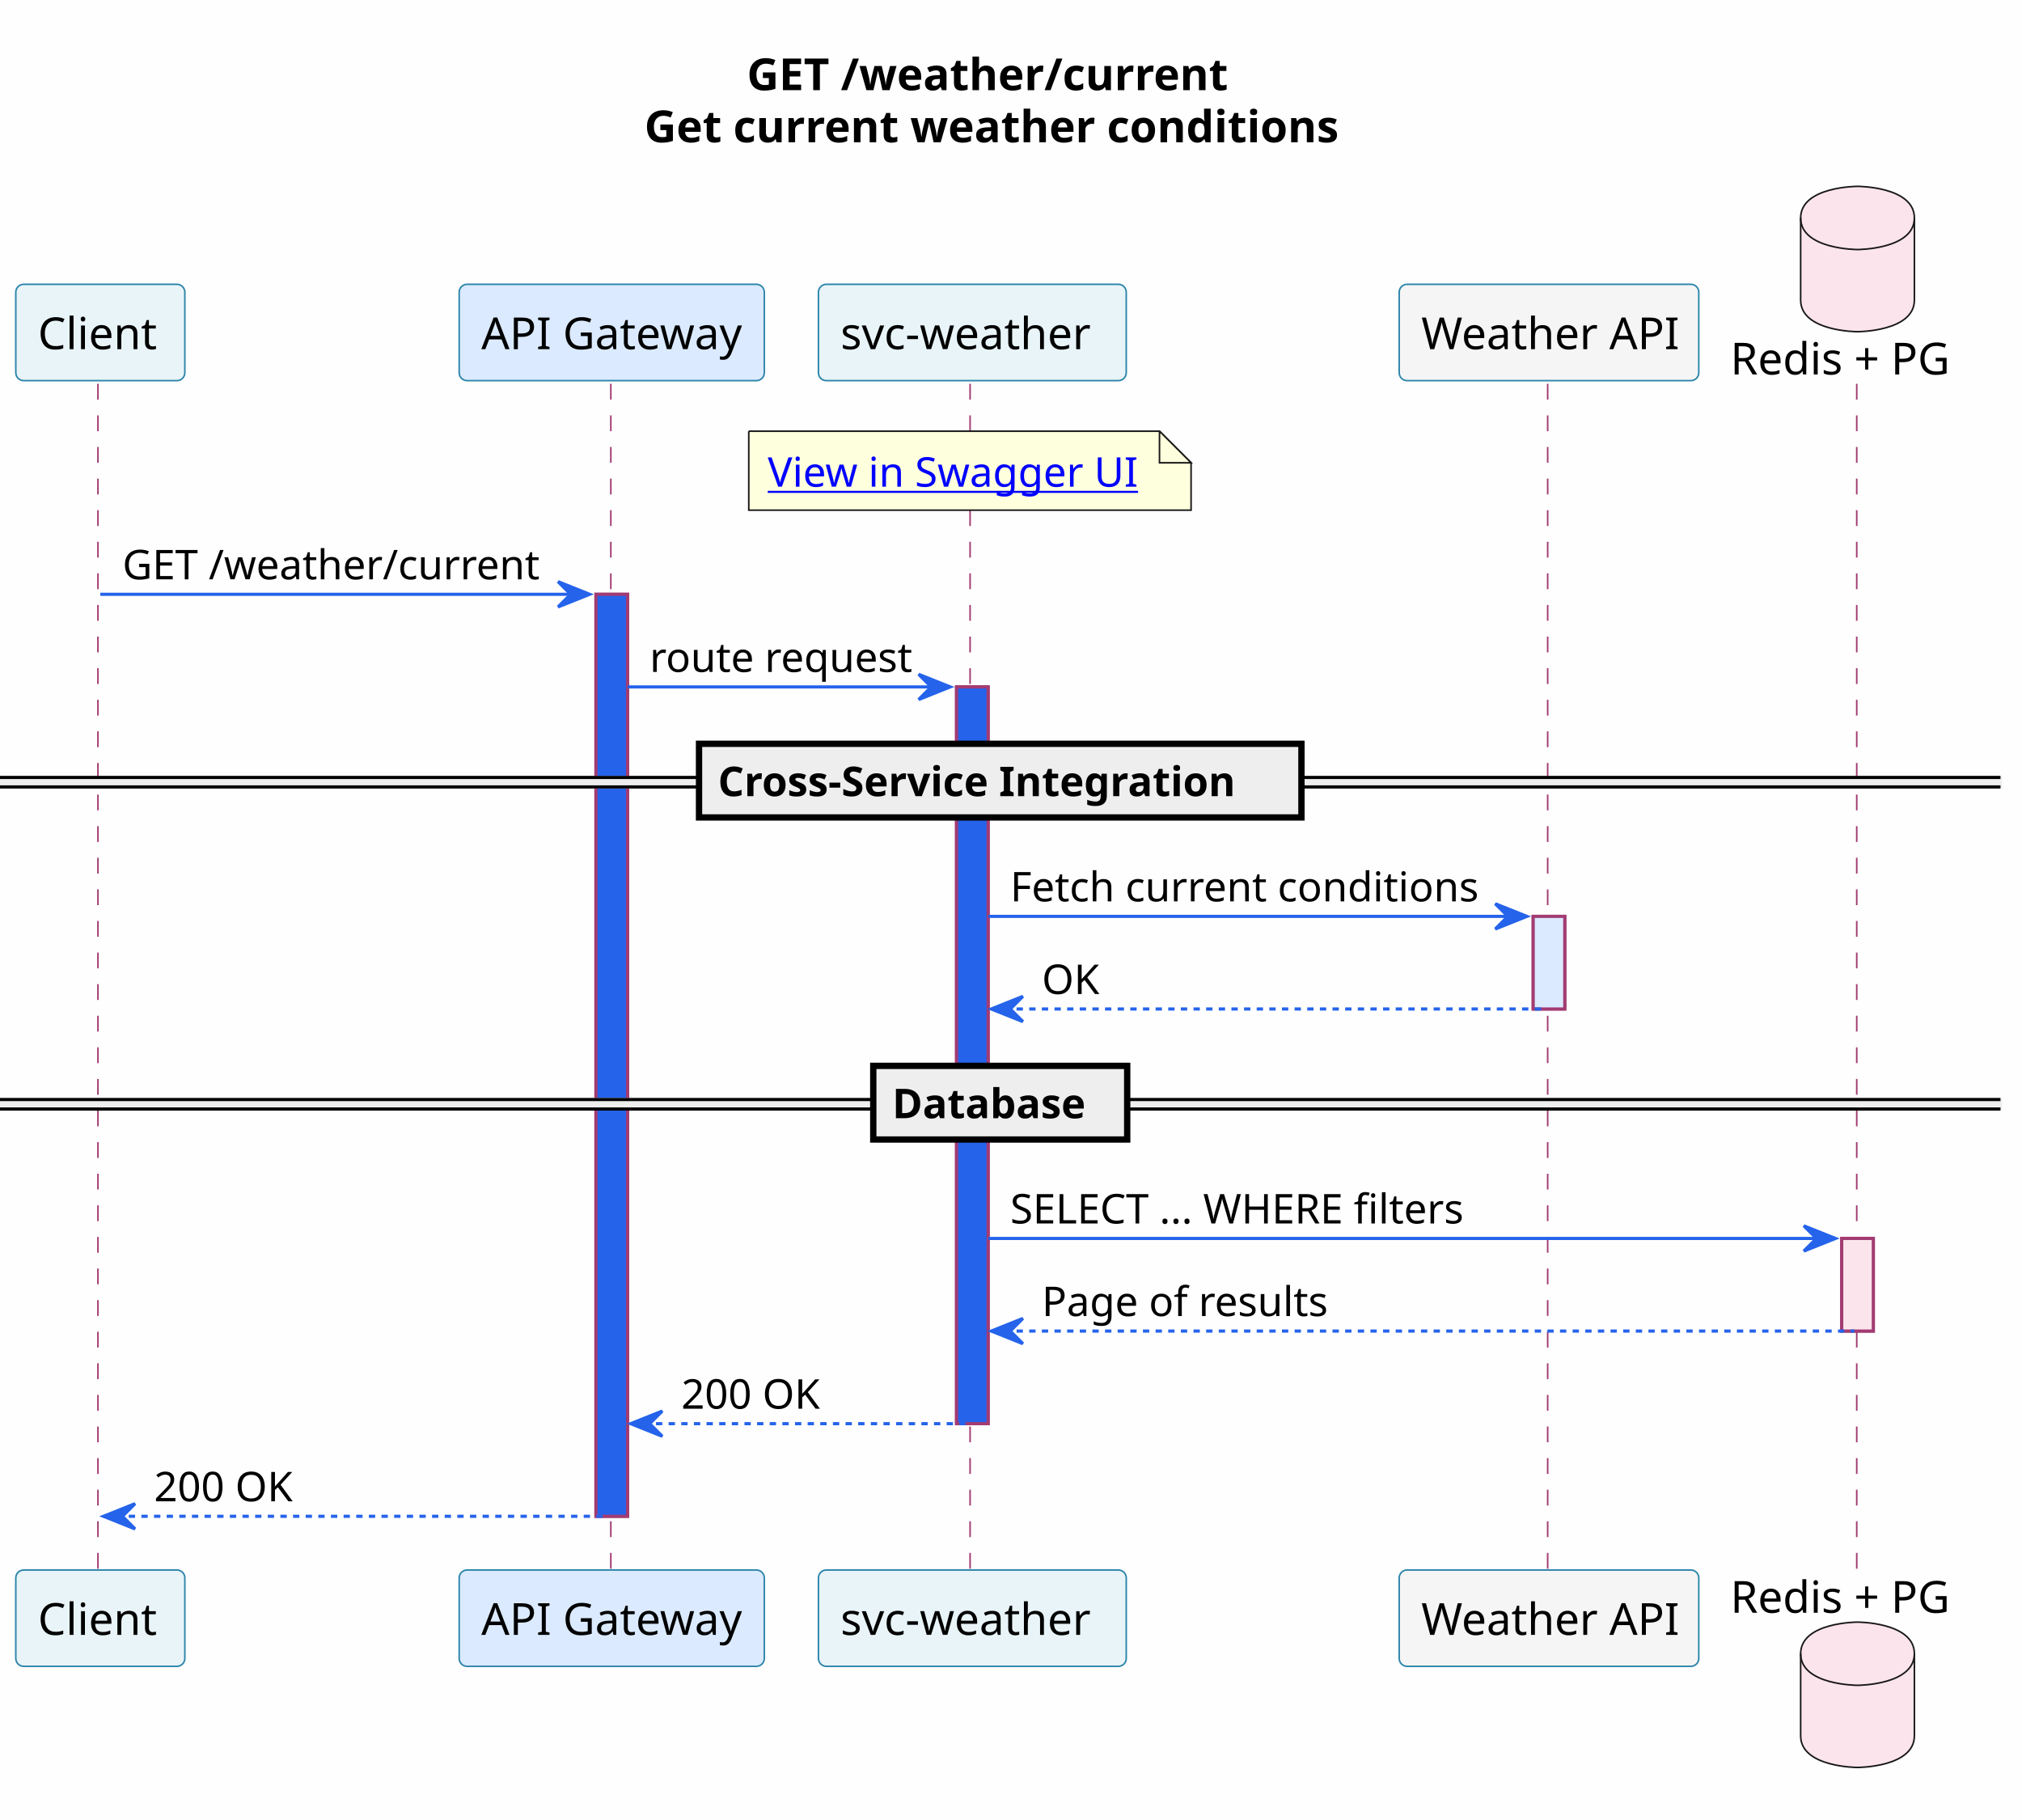
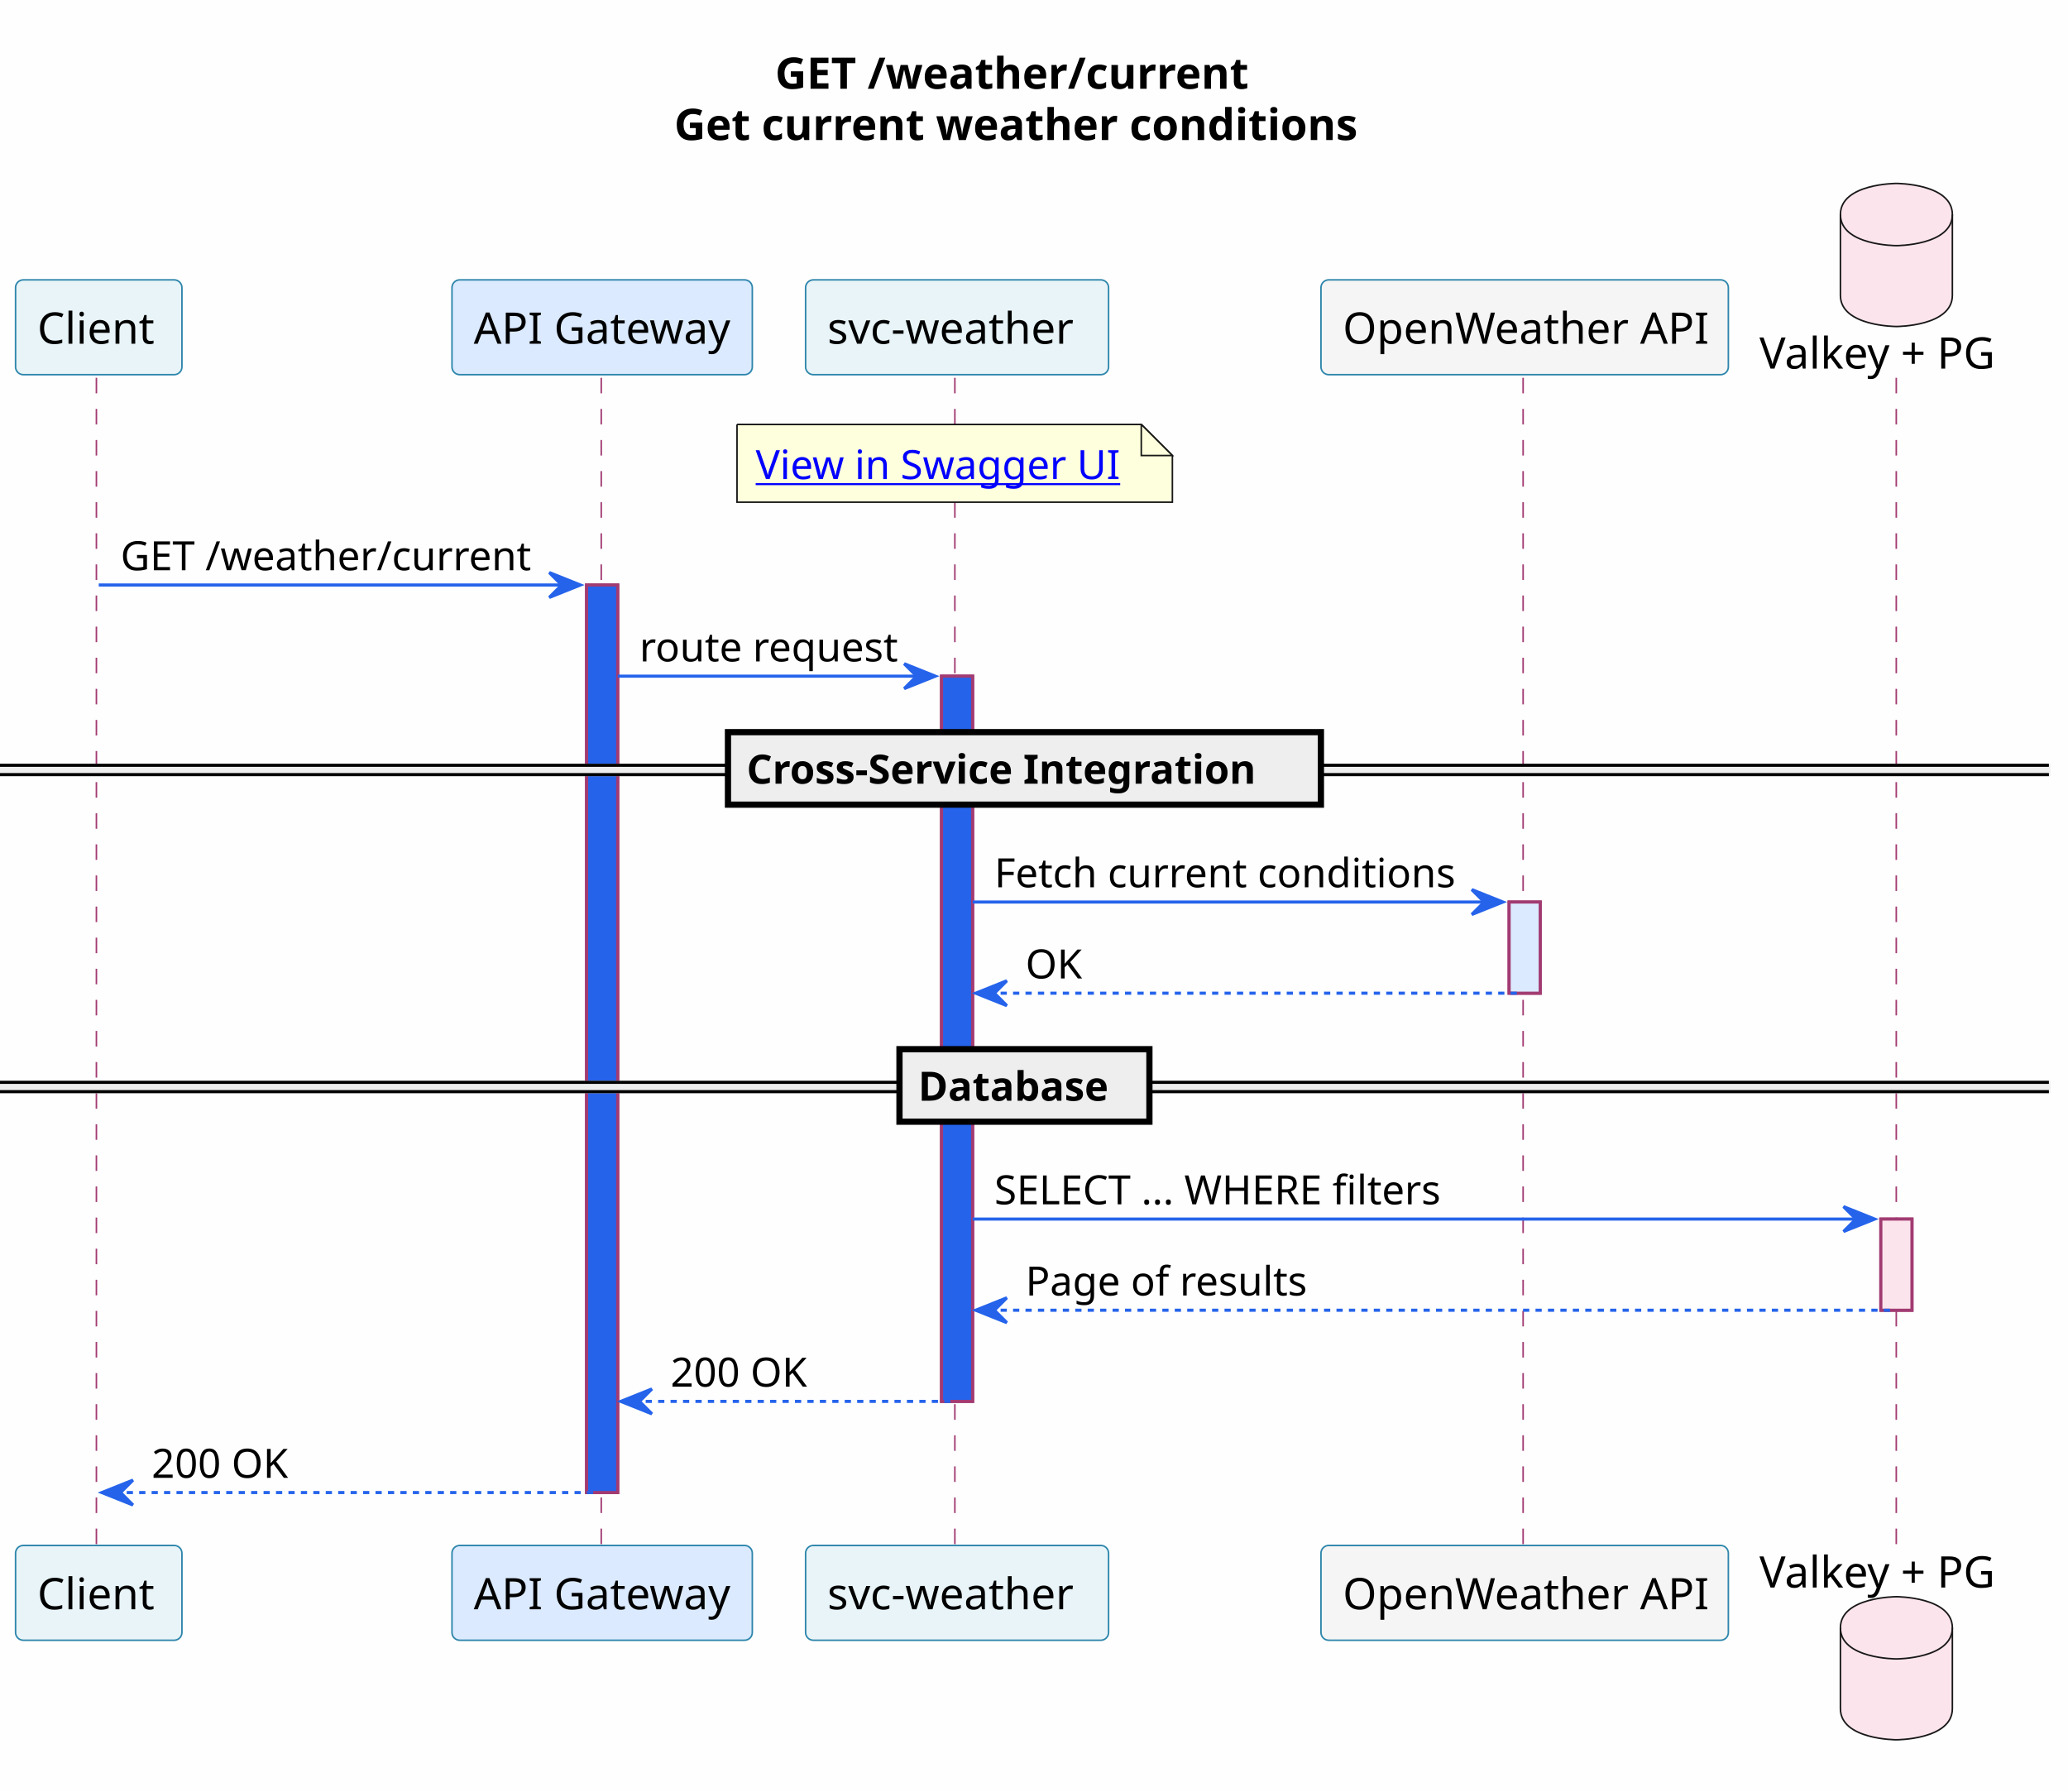
- <svg xmlns="http://www.w3.org/2000/svg" xmlns:xlink="http://www.w3.org/1999/xlink" contentStyleType="text/css" data-diagram-type="SEQUENCE" height="576px" preserveAspectRatio="none" style="width:640px;height:576px;background:#FEFEFE;" version="1.1" viewBox="0 0 640 576" width="640px" zoomAndPan="magnify">
+ <svg xmlns="http://www.w3.org/2000/svg" xmlns:xlink="http://www.w3.org/1999/xlink" contentStyleType="text/css" data-diagram-type="SEQUENCE" height="576px" preserveAspectRatio="none" style="width:665px;height:576px;background:#FEFEFE;" version="1.1" viewBox="0 0 665 576" width="665px" zoomAndPan="magnify">
  <defs />
  <g>
-     <rect fill="#FEFEFE" height="576" style="stroke:none;stroke-width:1;" width="640" x="0" y="0" />
-     <text fill="#000000" font-family="Segoe UI" font-size="14" font-weight="bold" lengthAdjust="spacing" textLength="159.346" x="236.419" y="28.535">GET /weather/current</text>
-     <text fill="#000000" font-family="Segoe UI" font-size="14" font-weight="bold" lengthAdjust="spacing" textLength="224.246" x="203.969" y="45.023">Get current weather conditions</text>
+     <rect fill="#FEFEFE" height="576" style="stroke:none;stroke-width:1;" width="665" x="0" y="0" />
+     <text fill="#000000" font-family="Segoe UI" font-size="14" font-weight="bold" lengthAdjust="spacing" textLength="159.346" x="249.254" y="28.535">GET /weather/current</text>
+     <text fill="#000000" font-family="Segoe UI" font-size="14" font-weight="bold" lengthAdjust="spacing" textLength="224.246" x="216.804" y="45.023">Get current weather conditions</text>
    <g>
      <rect fill="#2563EB" height="291.795" style="stroke:#A23B72;stroke-width:1;" width="10" x="188.63" y="188.086" />
    </g>
    <g>
      <rect fill="#2563EB" height="233.174" style="stroke:#A23B72;stroke-width:1;" width="10" x="302.765" y="217.397" />
    </g>
    <g>
      <rect fill="#DBEAFE" height="29.311" style="stroke:#A23B72;stroke-width:1;" width="10" x="485.283" y="290.018" />
    </g>
    <g>
-       <rect fill="#FCE4EC" height="29.311" style="stroke:#A23B72;stroke-width:1;" width="10" x="582.939" y="391.949" />
+       <rect fill="#FCE4EC" height="29.311" style="stroke:#A23B72;stroke-width:1;" width="10" x="604.817" y="391.949" />
    </g>
    <g>
      <rect fill="#000000" fill-opacity="0" height="376.416" width="8" x="27.752" y="121.465" />
      <line style="stroke:#A23B72;stroke-width:0.5;stroke-dasharray:5,5;" x1="31" x2="31" y1="121.465" y2="497.881" />
    </g>
    <g>
      <rect fill="#000000" fill-opacity="0" height="376.416" width="8" x="189.63" y="121.465" />
      <line style="stroke:#A23B72;stroke-width:0.5;stroke-dasharray:5,5;" x1="193.341" x2="193.341" y1="121.465" y2="497.881" />
    </g>
    <g>
      <rect fill="#000000" fill-opacity="0" height="376.416" width="8" x="303.765" y="121.465" />
      <line style="stroke:#A23B72;stroke-width:0.5;stroke-dasharray:5,5;" x1="307.052" x2="307.052" y1="121.465" y2="497.881" />
    </g>
    <g>
      <rect fill="#000000" fill-opacity="0" height="376.416" width="8" x="486.283" y="121.465" />
-       <line style="stroke:#A23B72;stroke-width:0.5;stroke-dasharray:5,5;" x1="489.872" x2="489.872" y1="121.465" y2="497.881" />
+       <line style="stroke:#A23B72;stroke-width:0.5;stroke-dasharray:5,5;" x1="489.784" x2="489.784" y1="121.465" y2="497.881" />
    </g>
    <g>
-       <rect fill="#000000" fill-opacity="0" height="376.416" width="8" x="583.939" y="121.465" />
-       <line style="stroke:#A23B72;stroke-width:0.5;stroke-dasharray:5,5;" x1="587.693" x2="587.693" y1="121.465" y2="497.881" />
+       <rect fill="#000000" fill-opacity="0" height="376.416" width="8" x="605.817" y="121.465" />
+       <line style="stroke:#A23B72;stroke-width:0.5;stroke-dasharray:5,5;" x1="609.781" x2="609.781" y1="121.465" y2="497.881" />
    </g>
    <g class="participant participant-head" data-participant="Client">
      <rect fill="#E8F4F8" height="30.488" rx="2.5" ry="2.5" style="stroke:#2E86AB;stroke-width:0.5;" width="53.505" x="5" y="89.977" />
      <text fill="#000000" font-family="Segoe UI" font-size="14" lengthAdjust="spacing" textLength="39.505" x="12" y="110.512">Client</text>
    </g>
    <g class="participant participant-tail" data-participant="Client">
      <rect fill="#E8F4F8" height="30.488" rx="2.5" ry="2.5" style="stroke:#2E86AB;stroke-width:0.5;" width="53.505" x="5" y="496.881" />
      <text fill="#000000" font-family="Segoe UI" font-size="14" lengthAdjust="spacing" textLength="39.505" x="12" y="517.416">Client</text>
    </g>
    <g class="participant participant-head" data-participant="GW">
      <rect fill="#DBEAFE" height="30.488" rx="2.5" ry="2.5" style="stroke:#2E86AB;stroke-width:0.5;" width="96.578" x="145.341" y="89.977" />
      <text fill="#000000" font-family="Segoe UI" font-size="14" lengthAdjust="spacing" textLength="82.578" x="152.341" y="110.512">API Gateway</text>
    </g>
    <g class="participant participant-tail" data-participant="GW">
      <rect fill="#DBEAFE" height="30.488" rx="2.5" ry="2.5" style="stroke:#2E86AB;stroke-width:0.5;" width="96.578" x="145.341" y="496.881" />
      <text fill="#000000" font-family="Segoe UI" font-size="14" lengthAdjust="spacing" textLength="82.578" x="152.341" y="517.416">API Gateway</text>
    </g>
    <g class="participant participant-head" data-participant="Svc">
      <a href="/microservices/svc-weather/" target="_top" title="/microservices/svc-weather/" xlink:actuate="onRequest" xlink:href="/microservices/svc-weather/" xlink:show="new" xlink:title="/microservices/svc-weather/" xlink:type="simple">
        <rect fill="#E8F4F8" height="30.488" rx="2.5" ry="2.5" style="stroke:#2E86AB;stroke-width:0.5;" width="97.426" x="259.052" y="89.977" />
        <text fill="#000000" font-family="Segoe UI" font-size="14" lengthAdjust="spacing" textLength="83.426" x="266.052" y="110.512">svc-weather</text>
      </a>
    </g>
    <g class="participant participant-tail" data-participant="Svc">
      <a href="/microservices/svc-weather/" target="_top" title="/microservices/svc-weather/" xlink:actuate="onRequest" xlink:href="/microservices/svc-weather/" xlink:show="new" xlink:title="/microservices/svc-weather/" xlink:type="simple">
        <rect fill="#E8F4F8" height="30.488" rx="2.5" ry="2.5" style="stroke:#2E86AB;stroke-width:0.5;" width="97.426" x="259.052" y="496.881" />
        <text fill="#000000" font-family="Segoe UI" font-size="14" lengthAdjust="spacing" textLength="83.426" x="266.052" y="517.416">svc-weather</text>
      </a>
    </g>
    <g class="participant participant-head" data-participant="ExtWx">
-       <rect fill="#F5F5F5" height="30.488" rx="2.5" ry="2.5" style="stroke:#2E86AB;stroke-width:0.5;" width="94.821" x="442.872" y="89.977" />
-       <text fill="#000000" font-family="Segoe UI" font-size="14" lengthAdjust="spacing" textLength="80.821" x="449.872" y="110.512">Weather API</text>
+       <rect fill="#F5F5F5" height="30.488" rx="2.5" ry="2.5" style="stroke:#2E86AB;stroke-width:0.5;" width="130.997" x="424.784" y="89.977" />
+       <text fill="#000000" font-family="Segoe UI" font-size="14" lengthAdjust="spacing" textLength="116.997" x="431.784" y="110.512">OpenWeather API</text>
    </g>
    <g class="participant participant-tail" data-participant="ExtWx">
-       <rect fill="#F5F5F5" height="30.488" rx="2.5" ry="2.5" style="stroke:#2E86AB;stroke-width:0.5;" width="94.821" x="442.872" y="496.881" />
-       <text fill="#000000" font-family="Segoe UI" font-size="14" lengthAdjust="spacing" textLength="80.821" x="449.872" y="517.416">Weather API</text>
+       <rect fill="#F5F5F5" height="30.488" rx="2.5" ry="2.5" style="stroke:#2E86AB;stroke-width:0.5;" width="130.997" x="424.784" y="496.881" />
+       <text fill="#000000" font-family="Segoe UI" font-size="14" lengthAdjust="spacing" textLength="116.997" x="431.784" y="517.416">OpenWeather API</text>
    </g>
    <g class="participant participant-head" data-participant="DB">
-       <text fill="#000000" font-family="Segoe UI" font-size="14" lengthAdjust="spacing" textLength="74.491" x="547.693" y="118.512">Redis + PG</text>
-       <path d="M569.939,68.977 C569.939,58.977 587.939,58.977 587.939,58.977 C587.939,58.977 605.939,58.977 605.939,68.977 L605.939,94.977 C605.939,104.977 587.939,104.977 587.939,104.977 C587.939,104.977 569.939,104.977 569.939,94.977 L569.939,68.977" fill="#FCE4EC" style="stroke:#181818;stroke-width:0.5;" />
-       <path d="M569.939,68.977 C569.939,78.977 587.939,78.977 587.939,78.977 C587.939,78.977 605.939,78.977 605.939,68.977" fill="none" style="stroke:#181818;stroke-width:0.5;" />
+       <text fill="#000000" font-family="Segoe UI" font-size="14" lengthAdjust="spacing" textLength="82.072" x="565.781" y="118.512">Valkey + PG</text>
+       <path d="M591.817,68.977 C591.817,58.977 609.817,58.977 609.817,58.977 C609.817,58.977 627.817,58.977 627.817,68.977 L627.817,94.977 C627.817,104.977 609.817,104.977 609.817,104.977 C609.817,104.977 591.817,104.977 591.817,94.977 L591.817,68.977" fill="#FCE4EC" style="stroke:#181818;stroke-width:0.5;" />
+       <path d="M591.817,68.977 C591.817,78.977 609.817,78.977 609.817,78.977 C609.817,78.977 627.817,78.977 627.817,68.977" fill="none" style="stroke:#181818;stroke-width:0.5;" />
    </g>
    <g class="participant participant-tail" data-participant="DB">
-       <text fill="#000000" font-family="Segoe UI" font-size="14" lengthAdjust="spacing" textLength="74.491" x="547.693" y="510.416">Redis + PG</text>
-       <path d="M569.939,523.369 C569.939,513.369 587.939,513.369 587.939,513.369 C587.939,513.369 605.939,513.369 605.939,523.369 L605.939,549.369 C605.939,559.369 587.939,559.369 587.939,559.369 C587.939,559.369 569.939,559.369 569.939,549.369 L569.939,523.369" fill="#FCE4EC" style="stroke:#181818;stroke-width:0.5;" />
-       <path d="M569.939,523.369 C569.939,533.369 587.939,533.369 587.939,533.369 C587.939,533.369 605.939,533.369 605.939,523.369" fill="none" style="stroke:#181818;stroke-width:0.5;" />
+       <text fill="#000000" font-family="Segoe UI" font-size="14" lengthAdjust="spacing" textLength="82.072" x="565.781" y="510.416">Valkey + PG</text>
+       <path d="M591.817,523.369 C591.817,513.369 609.817,513.369 609.817,513.369 C609.817,513.369 627.817,513.369 627.817,523.369 L627.817,549.369 C627.817,559.369 609.817,559.369 609.817,559.369 C609.817,559.369 591.817,559.369 591.817,549.369 L591.817,523.369" fill="#FCE4EC" style="stroke:#181818;stroke-width:0.5;" />
+       <path d="M591.817,523.369 C591.817,533.369 609.817,533.369 609.817,533.369 C609.817,533.369 627.817,533.369 627.817,523.369" fill="none" style="stroke:#181818;stroke-width:0.5;" />
    </g>
    <g>
      <rect fill="#2563EB" height="291.795" style="stroke:#A23B72;stroke-width:1;" width="10" x="188.63" y="188.086" />
    </g>
    <g>
      <rect fill="#2563EB" height="233.174" style="stroke:#A23B72;stroke-width:1;" width="10" x="302.765" y="217.397" />
    </g>
    <g>
      <rect fill="#DBEAFE" height="29.311" style="stroke:#A23B72;stroke-width:1;" width="10" x="485.283" y="290.018" />
    </g>
    <g>
-       <rect fill="#FCE4EC" height="29.311" style="stroke:#A23B72;stroke-width:1;" width="10" x="582.939" y="391.949" />
+       <rect fill="#FCE4EC" height="29.311" style="stroke:#A23B72;stroke-width:1;" width="10" x="604.817" y="391.949" />
    </g>
    <path d="M237,136.465 L237,161.465 L377,161.465 L377,146.465 L367,136.465 L237,136.465" fill="#FEFFDD" style="stroke:#181818;stroke-width:0.5;" />
    <path d="M367,136.465 L367,146.465 L377,146.465 L367,136.465" fill="#FEFFDD" style="stroke:#181818;stroke-width:0.5;" />
    <a href="/services/api/svc-weather.html#/Weather/getCurrentWeather" target="_top" title="/services/api/svc-weather.html#/Weather/getCurrentWeather" xlink:actuate="onRequest" xlink:href="/services/api/svc-weather.html#/Weather/getCurrentWeather" xlink:show="new" xlink:title="/services/api/svc-weather.html#/Weather/getCurrentWeather" xlink:type="simple">
      <text fill="#0000FF" font-family="Segoe UI" font-size="13" lengthAdjust="spacing" text-decoration="underline" textLength="119.406" x="243" y="154.033">View in Swagger UI</text>
    </a>
    <g class="message" data-participant-1="Client" data-participant-2="GW">
      <polygon fill="#2563EB" points="176.63,184.086,186.63,188.086,176.63,192.086,180.63,188.086" style="stroke:#2563EB;stroke-width:1;" />
      <line style="stroke:#2563EB;stroke-width:1;" x1="31.752" x2="182.63" y1="188.086" y2="188.086" />
      <text fill="#000000" font-family="Segoe UI" font-size="13" lengthAdjust="spacing" textLength="137.877" x="38.752" y="183.344">GET /weather/current</text>
    </g>
    <g class="message" data-participant-1="GW" data-participant-2="Svc">
      <polygon fill="#2563EB" points="290.765,213.397,300.765,217.397,290.765,221.397,294.765,217.397" style="stroke:#2563EB;stroke-width:1;" />
      <line style="stroke:#2563EB;stroke-width:1;" x1="198.63" x2="296.765" y1="217.397" y2="217.397" />
      <text fill="#000000" font-family="Segoe UI" font-size="13" lengthAdjust="spacing" textLength="85.135" x="205.63" y="212.654">route request</text>
    </g>
-     <rect fill="#EEEEEE" height="3" style="stroke:#EEEEEE;stroke-width:1;" width="633.185" x="0" y="246.052" />
-     <line style="stroke:#000000;stroke-width:1;" x1="0" x2="633.185" y1="246.052" y2="246.052" />
-     <line style="stroke:#000000;stroke-width:1;" x1="0" x2="633.185" y1="249.052" y2="249.052" />
-     <rect fill="#EEEEEE" height="23.311" style="stroke:#000000;stroke-width:2;" width="190.674" x="221.255" y="235.397" />
-     <text fill="#000000" font-family="Segoe UI" font-size="13" font-weight="bold" lengthAdjust="spacing" textLength="172.39" x="227.255" y="251.965">Cross-Service Integration</text>
+     <rect fill="#EEEEEE" height="3" style="stroke:#EEEEEE;stroke-width:1;" width="658.854" x="0" y="246.052" />
+     <line style="stroke:#000000;stroke-width:1;" x1="0" x2="658.854" y1="246.052" y2="246.052" />
+     <line style="stroke:#000000;stroke-width:1;" x1="0" x2="658.854" y1="249.052" y2="249.052" />
+     <rect fill="#EEEEEE" height="23.311" style="stroke:#000000;stroke-width:2;" width="190.674" x="234.09" y="235.397" />
+     <text fill="#000000" font-family="Segoe UI" font-size="13" font-weight="bold" lengthAdjust="spacing" textLength="172.39" x="240.09" y="251.965">Cross-Service Integration</text>
    <g class="message" data-participant-1="Svc" data-participant-2="ExtWx">
      <polygon fill="#2563EB" points="473.283,286.018,483.283,290.018,473.283,294.018,477.283,290.018" style="stroke:#2563EB;stroke-width:1;" />
      <line style="stroke:#2563EB;stroke-width:1;" x1="312.765" x2="479.283" y1="290.018" y2="290.018" />
      <text fill="#000000" font-family="Segoe UI" font-size="13" lengthAdjust="spacing" textLength="153.518" x="319.765" y="285.275">Fetch current conditions</text>
    </g>
    <g class="message" data-participant-1="ExtWx" data-participant-2="Svc">
      <polygon fill="#2563EB" points="323.765,315.328,313.765,319.328,323.765,323.328,319.765,319.328" style="stroke:#2563EB;stroke-width:1;" />
      <line style="stroke:#2563EB;stroke-width:1;stroke-dasharray:2,2;" x1="317.765" x2="489.283" y1="319.328" y2="319.328" />
      <text fill="#000000" font-family="Segoe UI" font-size="13" lengthAdjust="spacing" textLength="18.586" x="329.765" y="314.586">OK</text>
    </g>
-     <rect fill="#EEEEEE" height="3" style="stroke:#EEEEEE;stroke-width:1;" width="633.185" x="0" y="347.983" />
-     <line style="stroke:#000000;stroke-width:1;" x1="0" x2="633.185" y1="347.983" y2="347.983" />
-     <line style="stroke:#000000;stroke-width:1;" x1="0" x2="633.185" y1="350.983" y2="350.983" />
-     <rect fill="#EEEEEE" height="23.311" style="stroke:#000000;stroke-width:2;" width="80.371" x="276.407" y="337.328" />
-     <text fill="#000000" font-family="Segoe UI" font-size="13" font-weight="bold" lengthAdjust="spacing" textLength="62.086" x="282.407" y="353.897">Database</text>
+     <rect fill="#EEEEEE" height="3" style="stroke:#EEEEEE;stroke-width:1;" width="658.854" x="0" y="347.983" />
+     <line style="stroke:#000000;stroke-width:1;" x1="0" x2="658.854" y1="347.983" y2="347.983" />
+     <line style="stroke:#000000;stroke-width:1;" x1="0" x2="658.854" y1="350.983" y2="350.983" />
+     <rect fill="#EEEEEE" height="23.311" style="stroke:#000000;stroke-width:2;" width="80.371" x="289.241" y="337.328" />
+     <text fill="#000000" font-family="Segoe UI" font-size="13" font-weight="bold" lengthAdjust="spacing" textLength="62.086" x="295.241" y="353.897">Database</text>
    <g class="message" data-participant-1="Svc" data-participant-2="DB">
-       <polygon fill="#2563EB" points="570.939,387.949,580.939,391.949,570.939,395.949,574.939,391.949" style="stroke:#2563EB;stroke-width:1;" />
-       <line style="stroke:#2563EB;stroke-width:1;" x1="312.765" x2="576.939" y1="391.949" y2="391.949" />
+       <polygon fill="#2563EB" points="592.817,387.949,602.817,391.949,592.817,395.949,596.817,391.949" style="stroke:#2563EB;stroke-width:1;" />
+       <line style="stroke:#2563EB;stroke-width:1;" x1="312.765" x2="598.817" y1="391.949" y2="391.949" />
      <text fill="#000000" font-family="Segoe UI" font-size="13" lengthAdjust="spacing" textLength="149.252" x="319.765" y="387.207">SELECT ... WHERE filters</text>
    </g>
    <g class="message" data-participant-1="DB" data-participant-2="Svc">
      <polygon fill="#2563EB" points="323.765,417.26,313.765,421.26,323.765,425.26,319.765,421.26" style="stroke:#2563EB;stroke-width:1;" />
-       <line style="stroke:#2563EB;stroke-width:1;stroke-dasharray:2,2;" x1="317.765" x2="586.939" y1="421.26" y2="421.26" />
+       <line style="stroke:#2563EB;stroke-width:1;stroke-dasharray:2,2;" x1="317.765" x2="608.817" y1="421.26" y2="421.26" />
      <text fill="#000000" font-family="Segoe UI" font-size="13" lengthAdjust="spacing" textLength="93.209" x="329.765" y="416.518">Page of results</text>
    </g>
    <g class="message" data-participant-1="Svc" data-participant-2="GW">
      <polygon fill="#2563EB" points="209.63,446.57,199.63,450.57,209.63,454.57,205.63,450.57" style="stroke:#2563EB;stroke-width:1;" />
      <line style="stroke:#2563EB;stroke-width:1;stroke-dasharray:2,2;" x1="203.63" x2="306.765" y1="450.57" y2="450.57" />
      <text fill="#000000" font-family="Segoe UI" font-size="13" lengthAdjust="spacing" textLength="47.36" x="215.63" y="445.828">200 OK</text>
    </g>
    <g class="message" data-participant-1="GW" data-participant-2="Client">
      <polygon fill="#2563EB" points="42.752,475.881,32.752,479.881,42.752,483.881,38.752,479.881" style="stroke:#2563EB;stroke-width:1;" />
      <line style="stroke:#2563EB;stroke-width:1;stroke-dasharray:2,2;" x1="36.752" x2="192.63" y1="479.881" y2="479.881" />
      <text fill="#000000" font-family="Segoe UI" font-size="13" lengthAdjust="spacing" textLength="47.36" x="48.752" y="475.139">200 OK</text>
    </g>
  </g>
</svg>
